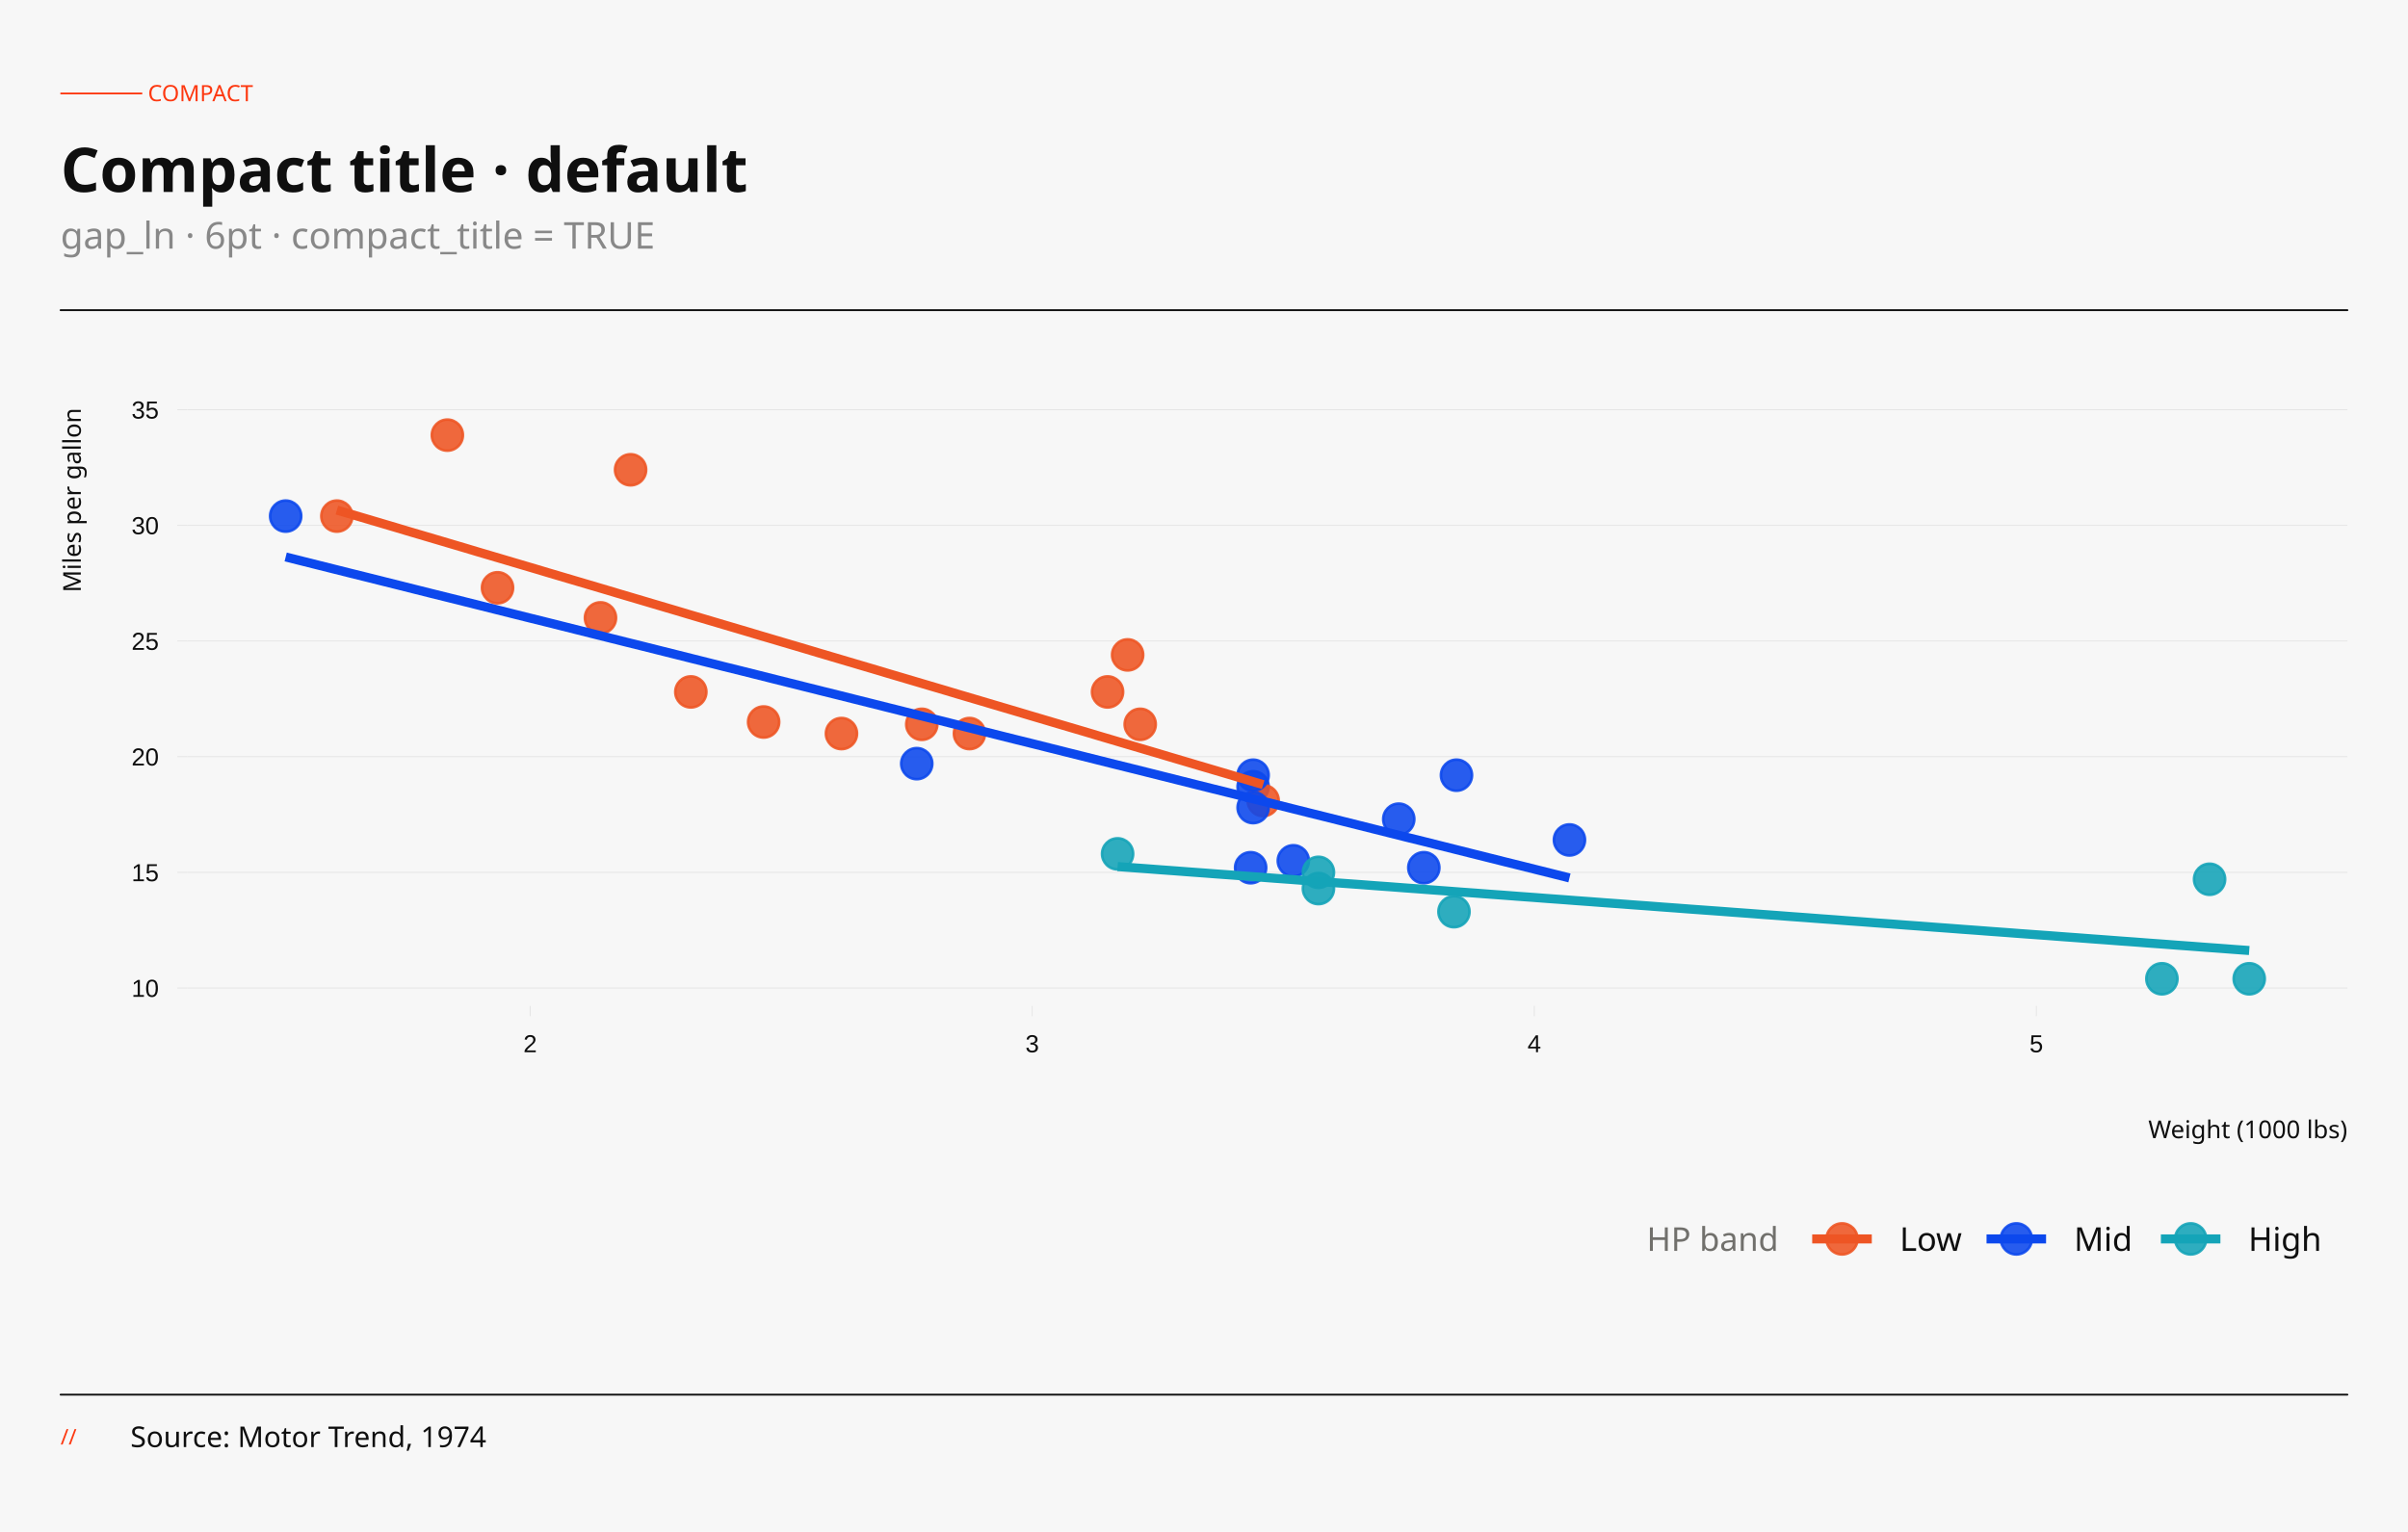
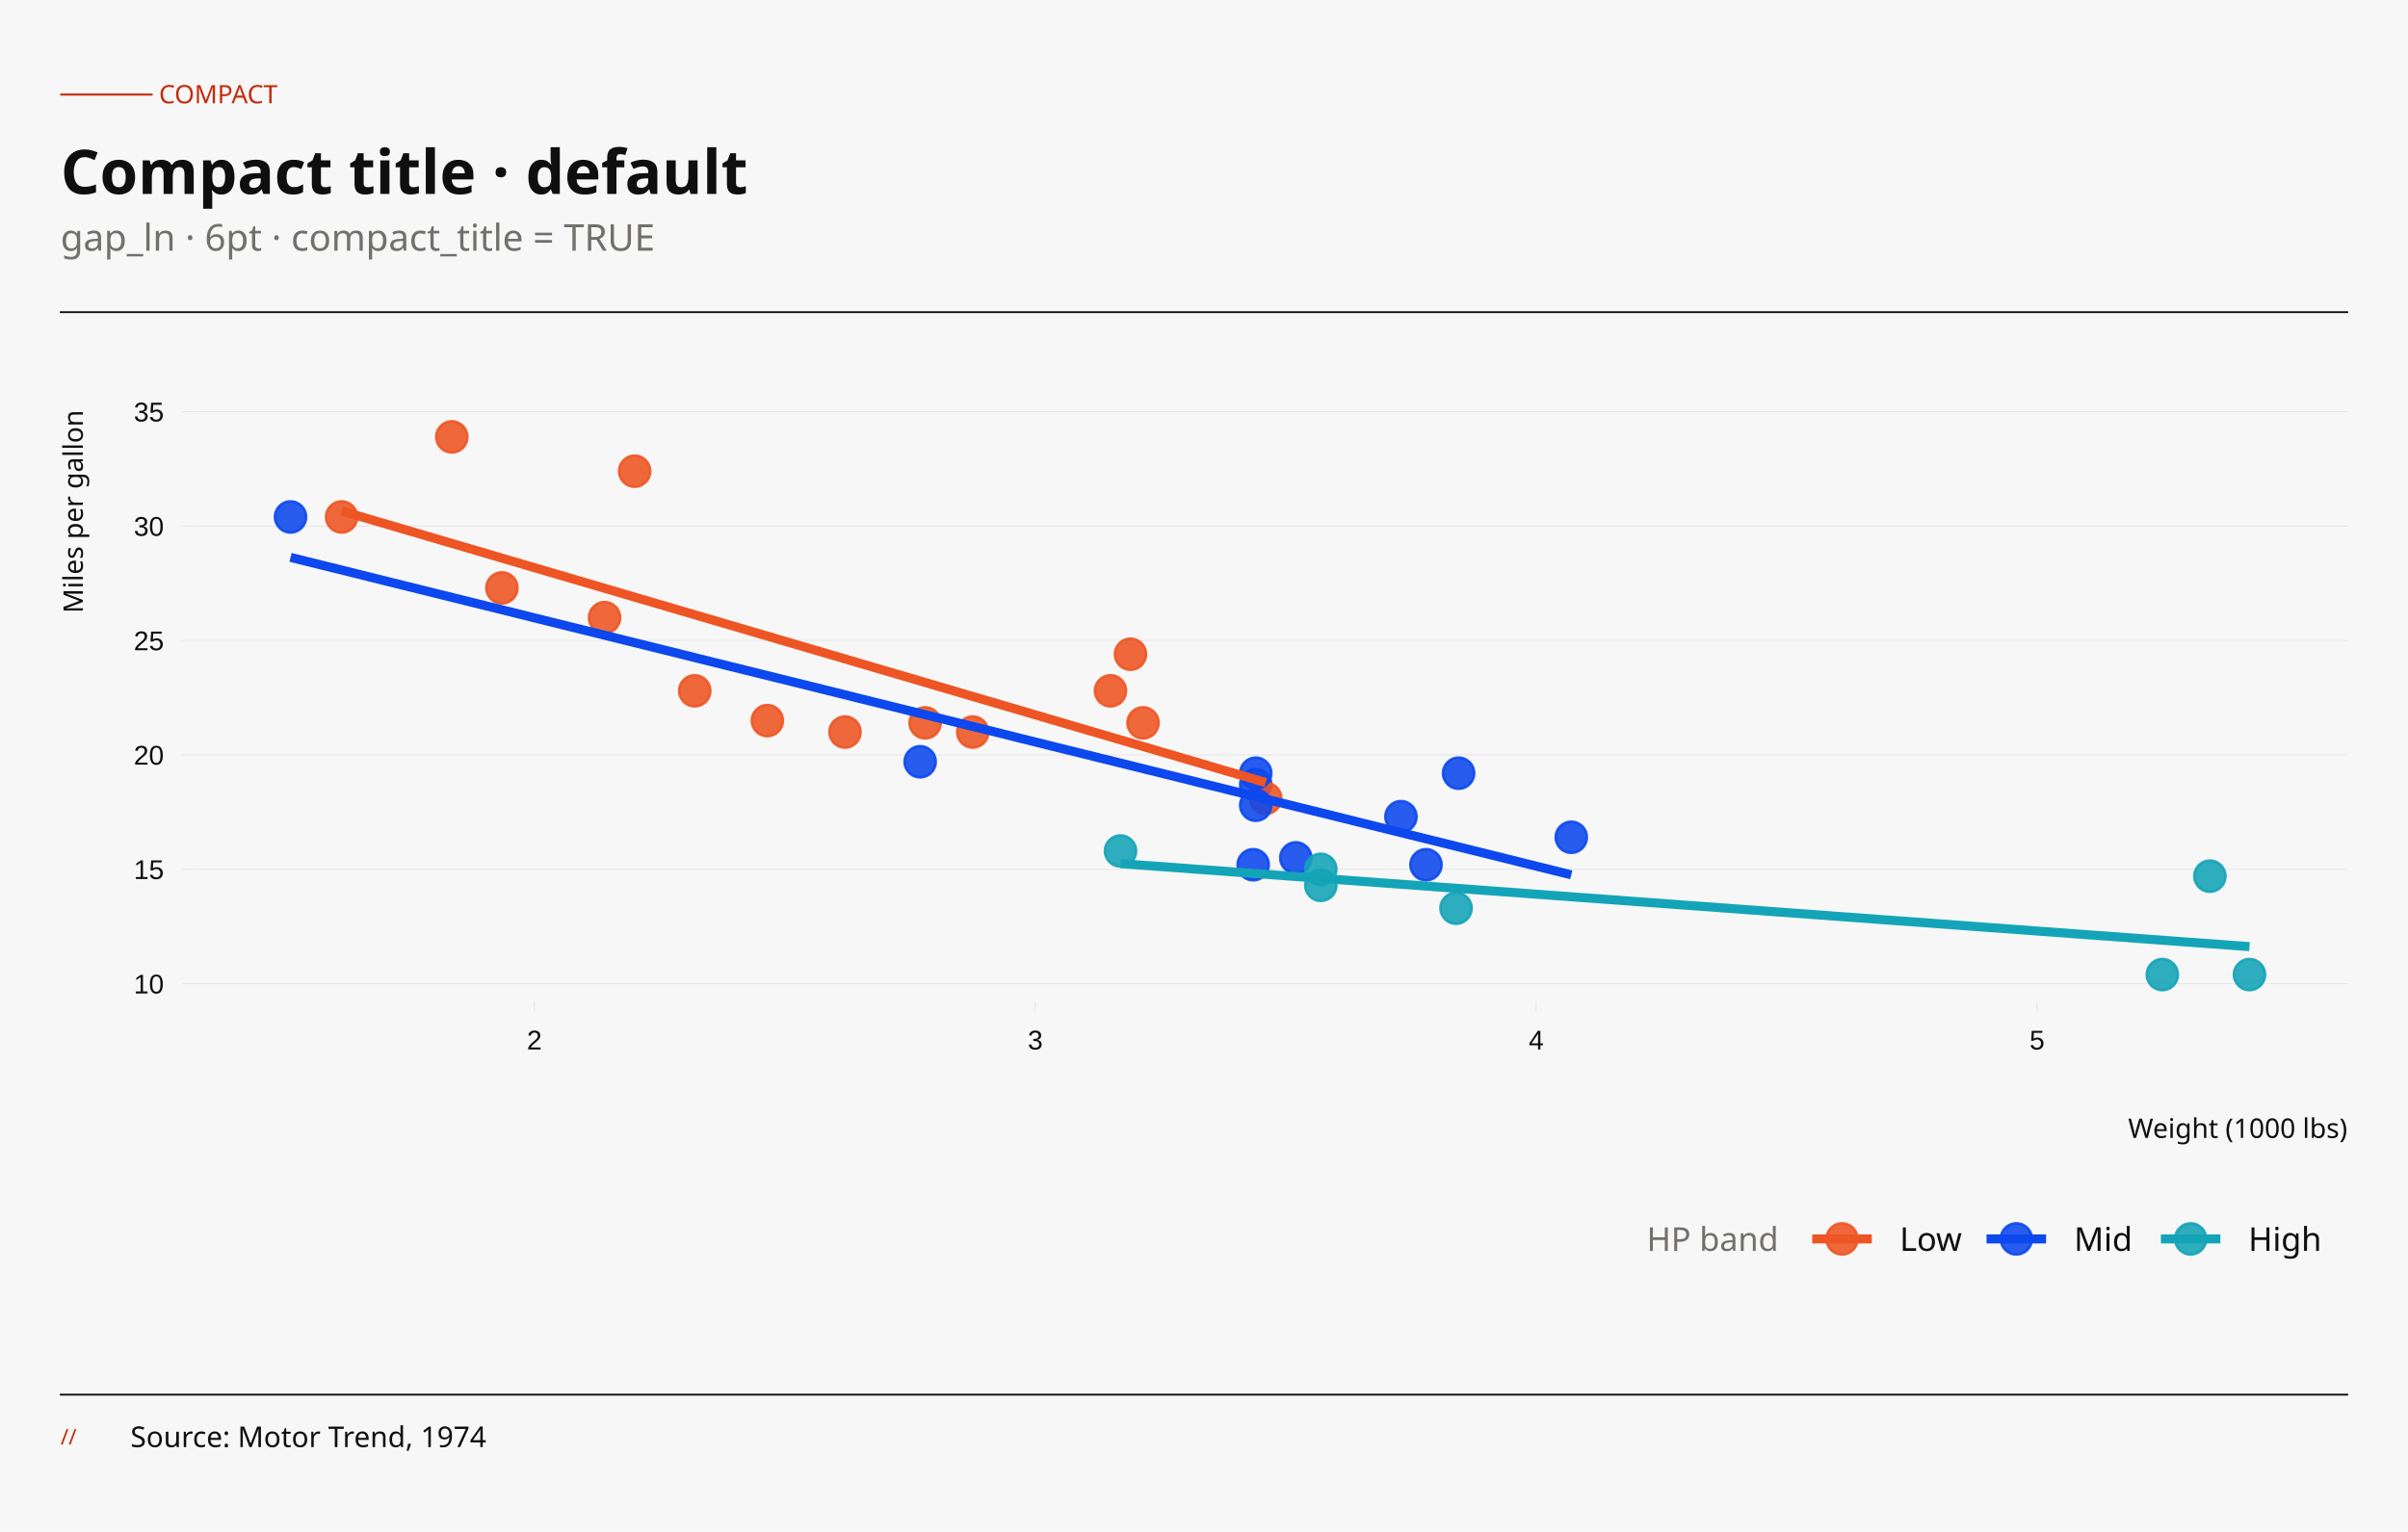
<svg xmlns="http://www.w3.org/2000/svg" width="396.00pt" height="252.00pt" viewBox="0 0 396.00 252.00">
  <g class="svglite">
    <defs>
      <style type="text/css">
    .svglite line, .svglite polyline, .svglite polygon, .svglite path, .svglite rect, .svglite circle {
      fill: none;
      stroke: #000000;
      stroke-linecap: round;
      stroke-linejoin: round;
      stroke-miterlimit: 10.00;
    }
    .svglite text {
      white-space: pre;
    }
    .svglite g.glyphgroup path {
      fill: inherit;
      stroke: none;
    }
  </style>
    </defs>
    <rect width="100%" height="100%" style="stroke: none; fill: none;" />
    <defs>
      <clipPath id="cpMC4wMHwzOTYuMDB8MC4wMHwyNTIuMDA=">
        <rect x="0.00" y="0.00" width="396.00" height="252.00" />
      </clipPath>
    </defs>
    <g clip-path="url(#cpMC4wMHwzOTYuMDB8MC4wMHwyNTIuMDA=)">
-       <rect x="-0" y="0.00" width="396.00" height="252.00" style="stroke-width: 0.65; stroke: none; fill: #F7F7F7;" />
+       <rect x="-0" y="-0" width="396.00" height="252.00" style="stroke-width: 0.65; stroke: none; fill: #F7F7F7;" />
    </g>
    <defs>
-       <clipPath id="cpMzAuODN8Mzg2LjA0fDY3LjEwfDE2NS40OA==">
-         <rect x="30.83" y="67.10" width="355.20" height="98.37" />
+       <clipPath id="cpMzEuNjd8Mzg2LjA0fDY3LjQ0fDE2NC43NA==">
+         <rect x="31.67" y="67.44" width="354.37" height="97.29" />
      </clipPath>
    </defs>
-     <g clip-path="url(#cpMzAuODN8Mzg2LjA0fDY3LjEwfDE2NS40OA==)">
-       <rect x="30.83" y="67.10" width="355.20" height="98.37" style="stroke-width: 0.65; stroke: none; fill: #F7F7F7;" />
-       <polyline points="30.83,162.53 386.04,162.53 " style="stroke-width: 0.15; stroke: #E4E4E4; stroke-linecap: butt;" />
-       <polyline points="30.83,143.50 386.04,143.50 " style="stroke-width: 0.15; stroke: #E4E4E4; stroke-linecap: butt;" />
-       <polyline points="30.83,124.47 386.04,124.47 " style="stroke-width: 0.15; stroke: #E4E4E4; stroke-linecap: butt;" />
-       <polyline points="30.83,105.45 386.04,105.45 " style="stroke-width: 0.15; stroke: #E4E4E4; stroke-linecap: butt;" />
-       <polyline points="30.83,86.42 386.04,86.42 " style="stroke-width: 0.15; stroke: #E4E4E4; stroke-linecap: butt;" />
-       <polyline points="30.83,67.39 386.04,67.39 " style="stroke-width: 0.15; stroke: #E4E4E4; stroke-linecap: butt;" />
-       <circle cx="138.38" cy="120.67" r="2.56" style="stroke-width: 0.43; stroke: #EE5524; stroke-opacity: 0.88; fill: #EE5524; fill-opacity: 0.88;" />
-       <circle cx="159.43" cy="120.67" r="2.56" style="stroke-width: 0.43; stroke: #EE5524; stroke-opacity: 0.88; fill: #EE5524; fill-opacity: 0.88;" />
-       <circle cx="113.61" cy="113.82" r="2.56" style="stroke-width: 0.43; stroke: #EE5524; stroke-opacity: 0.88; fill: #EE5524; fill-opacity: 0.88;" />
-       <circle cx="187.51" cy="119.15" r="2.56" style="stroke-width: 0.43; stroke: #EE5524; stroke-opacity: 0.88; fill: #EE5524; fill-opacity: 0.88;" />
-       <circle cx="206.08" cy="129.42" r="2.56" style="stroke-width: 0.43; stroke: #0C48ED; stroke-opacity: 0.88; fill: #0C48ED; fill-opacity: 0.88;" />
-       <circle cx="207.73" cy="131.70" r="2.56" style="stroke-width: 0.43; stroke: #EE5524; stroke-opacity: 0.88; fill: #EE5524; fill-opacity: 0.88;" />
-       <circle cx="216.82" cy="146.17" r="2.56" style="stroke-width: 0.43; stroke: #14A4B8; stroke-opacity: 0.88; fill: #14A4B8; fill-opacity: 0.88;" />
-       <circle cx="185.44" cy="107.73" r="2.56" style="stroke-width: 0.43; stroke: #EE5524; stroke-opacity: 0.88; fill: #EE5524; fill-opacity: 0.88;" />
-       <circle cx="182.14" cy="113.82" r="2.56" style="stroke-width: 0.43; stroke: #EE5524; stroke-opacity: 0.88; fill: #EE5524; fill-opacity: 0.88;" />
-       <circle cx="206.08" cy="127.52" r="2.56" style="stroke-width: 0.43; stroke: #0C48ED; stroke-opacity: 0.88; fill: #0C48ED; fill-opacity: 0.88;" />
-       <circle cx="206.08" cy="132.85" r="2.56" style="stroke-width: 0.43; stroke: #0C48ED; stroke-opacity: 0.88; fill: #0C48ED; fill-opacity: 0.88;" />
-       <circle cx="258.10" cy="138.17" r="2.56" style="stroke-width: 0.43; stroke: #0C48ED; stroke-opacity: 0.88; fill: #0C48ED; fill-opacity: 0.88;" />
-       <circle cx="230.03" cy="134.75" r="2.56" style="stroke-width: 0.43; stroke: #0C48ED; stroke-opacity: 0.88; fill: #0C48ED; fill-opacity: 0.88;" />
-       <circle cx="234.15" cy="142.74" r="2.56" style="stroke-width: 0.43; stroke: #0C48ED; stroke-opacity: 0.88; fill: #0C48ED; fill-opacity: 0.88;" />
-       <circle cx="355.53" cy="161.01" r="2.56" style="stroke-width: 0.43; stroke: #14A4B8; stroke-opacity: 0.88; fill: #14A4B8; fill-opacity: 0.88;" />
-       <circle cx="369.89" cy="161.01" r="2.56" style="stroke-width: 0.43; stroke: #14A4B8; stroke-opacity: 0.88; fill: #14A4B8; fill-opacity: 0.88;" />
-       <circle cx="363.37" cy="144.64" r="2.56" style="stroke-width: 0.43; stroke: #14A4B8; stroke-opacity: 0.88; fill: #14A4B8; fill-opacity: 0.88;" />
-       <circle cx="103.70" cy="77.28" r="2.56" style="stroke-width: 0.43; stroke: #EE5524; stroke-opacity: 0.88; fill: #EE5524; fill-opacity: 0.88;" />
-       <circle cx="55.40" cy="84.90" r="2.56" style="stroke-width: 0.43; stroke: #EE5524; stroke-opacity: 0.88; fill: #EE5524; fill-opacity: 0.88;" />
-       <circle cx="73.57" cy="71.58" r="2.56" style="stroke-width: 0.43; stroke: #EE5524; stroke-opacity: 0.88; fill: #EE5524; fill-opacity: 0.88;" />
-       <circle cx="125.58" cy="118.77" r="2.56" style="stroke-width: 0.43; stroke: #EE5524; stroke-opacity: 0.88; fill: #EE5524; fill-opacity: 0.88;" />
-       <circle cx="212.69" cy="141.60" r="2.56" style="stroke-width: 0.43; stroke: #0C48ED; stroke-opacity: 0.88; fill: #0C48ED; fill-opacity: 0.88;" />
-       <circle cx="205.67" cy="142.74" r="2.56" style="stroke-width: 0.43; stroke: #0C48ED; stroke-opacity: 0.88; fill: #0C48ED; fill-opacity: 0.88;" />
-       <circle cx="239.11" cy="149.97" r="2.56" style="stroke-width: 0.43; stroke: #14A4B8; stroke-opacity: 0.88; fill: #14A4B8; fill-opacity: 0.88;" />
-       <circle cx="239.52" cy="127.52" r="2.56" style="stroke-width: 0.43; stroke: #0C48ED; stroke-opacity: 0.88; fill: #0C48ED; fill-opacity: 0.88;" />
-       <circle cx="81.82" cy="96.69" r="2.56" style="stroke-width: 0.43; stroke: #EE5524; stroke-opacity: 0.88; fill: #EE5524; fill-opacity: 0.88;" />
-       <circle cx="98.75" cy="101.64" r="2.56" style="stroke-width: 0.43; stroke: #EE5524; stroke-opacity: 0.88; fill: #EE5524; fill-opacity: 0.88;" />
-       <circle cx="46.98" cy="84.90" r="2.56" style="stroke-width: 0.43; stroke: #0C48ED; stroke-opacity: 0.88; fill: #0C48ED; fill-opacity: 0.88;" />
-       <circle cx="183.79" cy="140.46" r="2.56" style="stroke-width: 0.43; stroke: #14A4B8; stroke-opacity: 0.88; fill: #14A4B8; fill-opacity: 0.88;" />
-       <circle cx="150.76" cy="125.62" r="2.56" style="stroke-width: 0.43; stroke: #0C48ED; stroke-opacity: 0.88; fill: #0C48ED; fill-opacity: 0.88;" />
-       <circle cx="216.82" cy="143.50" r="2.56" style="stroke-width: 0.43; stroke: #14A4B8; stroke-opacity: 0.88; fill: #14A4B8; fill-opacity: 0.88;" />
-       <circle cx="151.59" cy="119.15" r="2.56" style="stroke-width: 0.43; stroke: #EE5524; stroke-opacity: 0.88; fill: #EE5524; fill-opacity: 0.88;" />
-       <polyline points="55.40,83.91 57.33,84.48 59.26,85.05 61.19,85.62 63.11,86.19 65.04,86.76 66.97,87.34 68.90,87.91 70.83,88.48 72.76,89.05 74.68,89.62 76.61,90.19 78.54,90.77 80.47,91.34 82.40,91.91 84.32,92.48 86.25,93.05 88.18,93.62 90.11,94.20 92.04,94.77 93.97,95.34 95.89,95.91 97.82,96.48 99.75,97.05 101.68,97.63 103.61,98.20 105.54,98.77 107.46,99.34 109.39,99.91 111.32,100.48 113.25,101.06 115.18,101.63 117.11,102.20 119.03,102.77 120.96,103.34 122.89,103.91 124.82,104.49 126.75,105.06 128.67,105.63 130.60,106.20 132.53,106.77 134.46,107.35 136.39,107.92 138.32,108.49 140.24,109.06 142.17,109.63 144.10,110.20 146.03,110.78 147.96,111.35 149.89,111.92 151.81,112.49 153.74,113.06 155.67,113.63 157.60,114.21 159.53,114.78 161.46,115.35 163.38,115.92 165.31,116.49 167.24,117.06 169.17,117.64 171.10,118.21 173.02,118.78 174.95,119.35 176.88,119.92 178.81,120.49 180.74,121.07 182.67,121.64 184.59,122.21 186.52,122.78 188.45,123.35 190.38,123.92 192.31,124.50 194.24,125.07 196.16,125.64 198.09,126.21 200.02,126.78 201.95,127.35 203.88,127.93 205.81,128.50 207.73,129.07 " style="stroke-width: 1.49; stroke: #EE5524; stroke-linecap: butt;" />
-       <polyline points="46.98,91.62 49.65,92.29 52.32,92.96 55.00,93.63 57.67,94.30 60.34,94.96 63.01,95.63 65.69,96.30 68.36,96.97 71.03,97.64 73.70,98.30 76.38,98.97 79.05,99.64 81.72,100.31 84.39,100.98 87.07,101.65 89.74,102.31 92.41,102.98 95.08,103.65 97.75,104.32 100.43,104.99 103.10,105.66 105.77,106.32 108.44,106.99 111.12,107.66 113.79,108.33 116.46,109.00 119.13,109.67 121.81,110.33 124.48,111.00 127.15,111.67 129.82,112.34 132.50,113.01 135.17,113.68 137.84,114.34 140.51,115.01 143.19,115.68 145.86,116.35 148.53,117.02 151.20,117.69 153.88,118.35 156.55,119.02 159.22,119.69 161.89,120.36 164.56,121.03 167.24,121.70 169.91,122.36 172.58,123.03 175.25,123.70 177.93,124.37 180.60,125.04 183.27,125.71 185.94,126.37 188.62,127.04 191.29,127.71 193.96,128.38 196.63,129.05 199.31,129.72 201.98,130.38 204.65,131.05 207.32,131.72 210.00,132.39 212.67,133.06 215.34,133.73 218.01,134.39 220.68,135.06 223.36,135.73 226.03,136.40 228.70,137.07 231.37,137.74 234.05,138.40 236.72,139.07 239.39,139.74 242.06,140.41 244.74,141.08 247.41,141.75 250.08,142.41 252.75,143.08 255.43,143.75 258.10,144.42 " style="stroke-width: 1.49; stroke: #0C48ED; stroke-linecap: butt;" />
-       <polyline points="183.79,142.55 186.15,142.73 188.50,142.90 190.86,143.08 193.21,143.25 195.57,143.43 197.92,143.60 200.28,143.78 202.64,143.95 204.99,144.13 207.35,144.30 209.70,144.48 212.06,144.65 214.41,144.83 216.77,145.00 219.13,145.18 221.48,145.35 223.84,145.52 226.19,145.70 228.55,145.87 230.90,146.05 233.26,146.22 235.62,146.40 237.97,146.57 240.33,146.75 242.68,146.92 245.04,147.10 247.39,147.27 249.75,147.45 252.11,147.62 254.46,147.80 256.82,147.97 259.17,148.15 261.53,148.32 263.88,148.50 266.24,148.67 268.60,148.85 270.95,149.02 273.31,149.20 275.66,149.37 278.02,149.55 280.37,149.72 282.73,149.89 285.09,150.07 287.44,150.24 289.80,150.42 292.15,150.59 294.51,150.77 296.86,150.94 299.22,151.12 301.58,151.29 303.93,151.47 306.29,151.64 308.64,151.82 311.00,151.99 313.35,152.17 315.71,152.34 318.07,152.52 320.42,152.69 322.78,152.87 325.13,153.04 327.49,153.22 329.84,153.39 332.20,153.57 334.56,153.74 336.91,153.91 339.27,154.09 341.62,154.26 343.98,154.44 346.33,154.61 348.69,154.79 351.05,154.96 353.40,155.14 355.76,155.31 358.11,155.49 360.47,155.66 362.82,155.84 365.18,156.01 367.54,156.19 369.89,156.36 " style="stroke-width: 1.49; stroke: #14A4B8; stroke-linecap: butt;" />
+     <g clip-path="url(#cpMzEuNjd8Mzg2LjA0fDY3LjQ0fDE2NC43NA==)">
+       <rect x="31.67" y="67.44" width="354.37" height="97.29" style="stroke-width: 0.65; stroke: none; fill: #F7F7F7;" />
+       <polyline points="31.67,161.82 386.04,161.82 " style="stroke-width: 0.15; stroke: #E4E4E4; stroke-linecap: butt;" />
+       <polyline points="31.67,143.00 386.04,143.00 " style="stroke-width: 0.15; stroke: #E4E4E4; stroke-linecap: butt;" />
+       <polyline points="31.67,124.18 386.04,124.18 " style="stroke-width: 0.15; stroke: #E4E4E4; stroke-linecap: butt;" />
+       <polyline points="31.67,105.36 386.04,105.36 " style="stroke-width: 0.15; stroke: #E4E4E4; stroke-linecap: butt;" />
+       <polyline points="31.67,86.54 386.04,86.54 " style="stroke-width: 0.15; stroke: #E4E4E4; stroke-linecap: butt;" />
+       <polyline points="31.67,67.73 386.04,67.73 " style="stroke-width: 0.15; stroke: #E4E4E4; stroke-linecap: butt;" />
+       <circle cx="138.96" cy="120.42" r="2.56" style="stroke-width: 0.43; stroke: #EE5524; stroke-opacity: 0.88; fill: #EE5524; fill-opacity: 0.88;" />
+       <circle cx="159.97" cy="120.42" r="2.56" style="stroke-width: 0.43; stroke: #EE5524; stroke-opacity: 0.88; fill: #EE5524; fill-opacity: 0.88;" />
+       <circle cx="114.25" cy="113.64" r="2.56" style="stroke-width: 0.43; stroke: #EE5524; stroke-opacity: 0.88; fill: #EE5524; fill-opacity: 0.88;" />
+       <circle cx="187.97" cy="118.91" r="2.56" style="stroke-width: 0.43; stroke: #EE5524; stroke-opacity: 0.88; fill: #EE5524; fill-opacity: 0.88;" />
+       <circle cx="206.51" cy="129.08" r="2.56" style="stroke-width: 0.43; stroke: #0C48ED; stroke-opacity: 0.88; fill: #0C48ED; fill-opacity: 0.88;" />
+       <circle cx="208.15" cy="131.33" r="2.56" style="stroke-width: 0.43; stroke: #EE5524; stroke-opacity: 0.88; fill: #EE5524; fill-opacity: 0.88;" />
+       <circle cx="217.21" cy="145.64" r="2.56" style="stroke-width: 0.43; stroke: #14A4B8; stroke-opacity: 0.88; fill: #14A4B8; fill-opacity: 0.88;" />
+       <circle cx="185.91" cy="107.62" r="2.56" style="stroke-width: 0.43; stroke: #EE5524; stroke-opacity: 0.88; fill: #EE5524; fill-opacity: 0.88;" />
+       <circle cx="182.62" cy="113.64" r="2.56" style="stroke-width: 0.43; stroke: #EE5524; stroke-opacity: 0.88; fill: #EE5524; fill-opacity: 0.88;" />
+       <circle cx="206.51" cy="127.19" r="2.56" style="stroke-width: 0.43; stroke: #0C48ED; stroke-opacity: 0.88; fill: #0C48ED; fill-opacity: 0.88;" />
+       <circle cx="206.51" cy="132.46" r="2.56" style="stroke-width: 0.43; stroke: #0C48ED; stroke-opacity: 0.88; fill: #0C48ED; fill-opacity: 0.88;" />
+       <circle cx="258.40" cy="137.73" r="2.56" style="stroke-width: 0.43; stroke: #0C48ED; stroke-opacity: 0.88; fill: #0C48ED; fill-opacity: 0.88;" />
+       <circle cx="230.39" cy="134.34" r="2.56" style="stroke-width: 0.43; stroke: #0C48ED; stroke-opacity: 0.88; fill: #0C48ED; fill-opacity: 0.88;" />
+       <circle cx="234.51" cy="142.25" r="2.56" style="stroke-width: 0.43; stroke: #0C48ED; stroke-opacity: 0.88; fill: #0C48ED; fill-opacity: 0.88;" />
+       <circle cx="355.60" cy="160.32" r="2.56" style="stroke-width: 0.43; stroke: #14A4B8; stroke-opacity: 0.88; fill: #14A4B8; fill-opacity: 0.88;" />
+       <circle cx="369.93" cy="160.32" r="2.56" style="stroke-width: 0.43; stroke: #14A4B8; stroke-opacity: 0.88; fill: #14A4B8; fill-opacity: 0.88;" />
+       <circle cx="363.42" cy="144.13" r="2.56" style="stroke-width: 0.43; stroke: #14A4B8; stroke-opacity: 0.88; fill: #14A4B8; fill-opacity: 0.88;" />
+       <circle cx="104.37" cy="77.51" r="2.56" style="stroke-width: 0.43; stroke: #EE5524; stroke-opacity: 0.88; fill: #EE5524; fill-opacity: 0.88;" />
+       <circle cx="56.18" cy="85.04" r="2.56" style="stroke-width: 0.43; stroke: #EE5524; stroke-opacity: 0.88; fill: #EE5524; fill-opacity: 0.88;" />
+       <circle cx="74.30" cy="71.87" r="2.56" style="stroke-width: 0.43; stroke: #EE5524; stroke-opacity: 0.88; fill: #EE5524; fill-opacity: 0.88;" />
+       <circle cx="126.19" cy="118.54" r="2.56" style="stroke-width: 0.43; stroke: #EE5524; stroke-opacity: 0.88; fill: #EE5524; fill-opacity: 0.88;" />
+       <circle cx="213.10" cy="141.12" r="2.56" style="stroke-width: 0.43; stroke: #0C48ED; stroke-opacity: 0.88; fill: #0C48ED; fill-opacity: 0.88;" />
+       <circle cx="206.09" cy="142.25" r="2.56" style="stroke-width: 0.43; stroke: #0C48ED; stroke-opacity: 0.88; fill: #0C48ED; fill-opacity: 0.88;" />
+       <circle cx="239.45" cy="149.40" r="2.56" style="stroke-width: 0.43; stroke: #14A4B8; stroke-opacity: 0.88; fill: #14A4B8; fill-opacity: 0.88;" />
+       <circle cx="239.87" cy="127.19" r="2.56" style="stroke-width: 0.43; stroke: #0C48ED; stroke-opacity: 0.88; fill: #0C48ED; fill-opacity: 0.88;" />
+       <circle cx="82.54" cy="96.71" r="2.56" style="stroke-width: 0.43; stroke: #EE5524; stroke-opacity: 0.88; fill: #EE5524; fill-opacity: 0.88;" />
+       <circle cx="99.42" cy="101.60" r="2.56" style="stroke-width: 0.43; stroke: #EE5524; stroke-opacity: 0.88; fill: #EE5524; fill-opacity: 0.88;" />
+       <circle cx="47.78" cy="85.04" r="2.56" style="stroke-width: 0.43; stroke: #0C48ED; stroke-opacity: 0.88; fill: #0C48ED; fill-opacity: 0.88;" />
+       <circle cx="184.27" cy="139.99" r="2.56" style="stroke-width: 0.43; stroke: #14A4B8; stroke-opacity: 0.88; fill: #14A4B8; fill-opacity: 0.88;" />
+       <circle cx="151.32" cy="125.31" r="2.56" style="stroke-width: 0.43; stroke: #0C48ED; stroke-opacity: 0.88; fill: #0C48ED; fill-opacity: 0.88;" />
+       <circle cx="217.21" cy="143.00" r="2.56" style="stroke-width: 0.43; stroke: #14A4B8; stroke-opacity: 0.88; fill: #14A4B8; fill-opacity: 0.88;" />
+       <circle cx="152.14" cy="118.91" r="2.56" style="stroke-width: 0.43; stroke: #EE5524; stroke-opacity: 0.88; fill: #EE5524; fill-opacity: 0.88;" />
+       <polyline points="56.18,84.06 58.10,84.63 60.03,85.19 61.95,85.76 63.87,86.32 65.80,86.89 67.72,87.45 69.65,88.02 71.57,88.58 73.49,89.15 75.42,89.71 77.34,90.28 79.26,90.84 81.19,91.41 83.11,91.98 85.03,92.54 86.96,93.11 88.88,93.67 90.81,94.24 92.73,94.80 94.65,95.37 96.58,95.93 98.50,96.50 100.42,97.06 102.35,97.63 104.27,98.20 106.20,98.76 108.12,99.33 110.04,99.89 111.97,100.46 113.89,101.02 115.81,101.59 117.74,102.15 119.66,102.72 121.59,103.28 123.51,103.85 125.43,104.41 127.36,104.98 129.28,105.55 131.20,106.11 133.13,106.68 135.05,107.24 136.98,107.81 138.90,108.37 140.82,108.94 142.75,109.50 144.67,110.07 146.59,110.63 148.52,111.20 150.44,111.76 152.37,112.33 154.29,112.90 156.21,113.46 158.14,114.03 160.06,114.59 161.98,115.16 163.91,115.72 165.83,116.29 167.76,116.85 169.68,117.42 171.60,117.98 173.53,118.55 175.45,119.12 177.37,119.68 179.30,120.25 181.22,120.81 183.14,121.38 185.07,121.94 186.99,122.51 188.92,123.07 190.84,123.64 192.76,124.20 194.69,124.77 196.61,125.33 198.53,125.90 200.46,126.47 202.38,127.03 204.31,127.60 206.23,128.16 208.15,128.73 " style="stroke-width: 1.49; stroke: #EE5524; stroke-linecap: butt;" />
+       <polyline points="47.78,91.69 50.44,92.35 53.11,93.01 55.78,93.67 58.44,94.33 61.11,95.00 63.77,95.66 66.44,96.32 69.11,96.98 71.77,97.64 74.44,98.30 77.10,98.96 79.77,99.62 82.44,100.28 85.10,100.94 87.77,101.61 90.43,102.27 93.10,102.93 95.77,103.59 98.43,104.25 101.10,104.91 103.77,105.57 106.43,106.23 109.10,106.89 111.76,107.55 114.43,108.22 117.10,108.88 119.76,109.54 122.43,110.20 125.09,110.86 127.76,111.52 130.43,112.18 133.09,112.84 135.76,113.50 138.42,114.16 141.09,114.83 143.76,115.49 146.42,116.15 149.09,116.81 151.76,117.47 154.42,118.13 157.09,118.79 159.75,119.45 162.42,120.11 165.09,120.77 167.75,121.44 170.42,122.10 173.08,122.76 175.75,123.42 178.42,124.08 181.08,124.74 183.75,125.40 186.41,126.06 189.08,126.72 191.75,127.38 194.41,128.04 197.08,128.71 199.75,129.37 202.41,130.03 205.08,130.69 207.74,131.35 210.41,132.01 213.08,132.67 215.74,133.33 218.41,133.99 221.07,134.65 223.74,135.32 226.41,135.98 229.07,136.64 231.74,137.30 234.40,137.96 237.07,138.62 239.74,139.28 242.40,139.94 245.07,140.60 247.74,141.26 250.40,141.93 253.07,142.59 255.73,143.25 258.40,143.91 " style="stroke-width: 1.49; stroke: #0C48ED; stroke-linecap: butt;" />
+       <polyline points="184.27,142.06 186.62,142.24 188.97,142.41 191.32,142.58 193.67,142.75 196.02,142.93 198.37,143.10 200.72,143.27 203.07,143.45 205.42,143.62 207.77,143.79 210.12,143.97 212.47,144.14 214.82,144.31 217.17,144.48 219.52,144.66 221.87,144.83 224.22,145.00 226.57,145.18 228.92,145.35 231.27,145.52 233.62,145.69 235.97,145.87 238.32,146.04 240.67,146.21 243.02,146.39 245.37,146.56 247.72,146.73 250.07,146.90 252.42,147.08 254.77,147.25 257.12,147.42 259.47,147.60 261.82,147.77 264.17,147.94 266.52,148.11 268.87,148.29 271.22,148.46 273.57,148.63 275.92,148.81 278.27,148.98 280.62,149.15 282.97,149.32 285.32,149.50 287.67,149.67 290.02,149.84 292.37,150.02 294.72,150.19 297.07,150.36 299.42,150.53 301.77,150.71 304.12,150.88 306.47,151.05 308.83,151.23 311.18,151.40 313.53,151.57 315.88,151.74 318.23,151.92 320.58,152.09 322.93,152.26 325.28,152.44 327.63,152.61 329.98,152.78 332.33,152.95 334.68,153.13 337.03,153.30 339.38,153.47 341.73,153.65 344.08,153.82 346.43,153.99 348.78,154.16 351.13,154.34 353.48,154.51 355.83,154.68 358.18,154.86 360.53,155.03 362.88,155.20 365.23,155.37 367.58,155.55 369.93,155.72 " style="stroke-width: 1.49; stroke: #14A4B8; stroke-linecap: butt;" />
    </g>
    <g clip-path="url(#cpMC4wMHwzOTYuMDB8MC4wMHwyNTIuMDA=)">
-       <text x="26.13" y="163.98" text-anchor="end" style="font-size: 4.05px;fill: #0F0F0F; font-family: &quot;Arial&quot;;" textLength="4.50px" lengthAdjust="spacingAndGlyphs">10</text>
-       <text x="26.13" y="144.95" text-anchor="end" style="font-size: 4.05px;fill: #0F0F0F; font-family: &quot;Arial&quot;;" textLength="4.50px" lengthAdjust="spacingAndGlyphs">15</text>
-       <text x="26.13" y="125.92" text-anchor="end" style="font-size: 4.05px;fill: #0F0F0F; font-family: &quot;Arial&quot;;" textLength="4.50px" lengthAdjust="spacingAndGlyphs">20</text>
-       <text x="26.13" y="106.90" text-anchor="end" style="font-size: 4.05px;fill: #0F0F0F; font-family: &quot;Arial&quot;;" textLength="4.50px" lengthAdjust="spacingAndGlyphs">25</text>
-       <text x="26.13" y="87.87" text-anchor="end" style="font-size: 4.05px;fill: #0F0F0F; font-family: &quot;Arial&quot;;" textLength="4.50px" lengthAdjust="spacingAndGlyphs">30</text>
-       <text x="26.13" y="68.84" text-anchor="end" style="font-size: 4.05px;fill: #0F0F0F; font-family: &quot;Arial&quot;;" textLength="4.50px" lengthAdjust="spacingAndGlyphs">35</text>
-       <polyline points="29.15,162.53 30.83,162.53 " style="stroke-width: 0.15; stroke: #E4E4E4; stroke-linecap: butt;" />
-       <polyline points="29.15,143.50 30.83,143.50 " style="stroke-width: 0.15; stroke: #E4E4E4; stroke-linecap: butt;" />
-       <polyline points="29.15,124.47 30.83,124.47 " style="stroke-width: 0.15; stroke: #E4E4E4; stroke-linecap: butt;" />
-       <polyline points="29.15,105.45 30.83,105.45 " style="stroke-width: 0.15; stroke: #E4E4E4; stroke-linecap: butt;" />
-       <polyline points="29.15,86.42 30.83,86.42 " style="stroke-width: 0.15; stroke: #E4E4E4; stroke-linecap: butt;" />
-       <polyline points="29.15,67.39 30.83,67.39 " style="stroke-width: 0.15; stroke: #E4E4E4; stroke-linecap: butt;" />
-       <polyline points="87.19,167.16 87.19,165.48 " style="stroke-width: 0.15; stroke: #E4E4E4; stroke-linecap: butt;" />
-       <polyline points="169.75,167.16 169.75,165.48 " style="stroke-width: 0.15; stroke: #E4E4E4; stroke-linecap: butt;" />
-       <polyline points="252.32,167.16 252.32,165.48 " style="stroke-width: 0.15; stroke: #E4E4E4; stroke-linecap: butt;" />
-       <polyline points="334.88,167.16 334.88,165.48 " style="stroke-width: 0.15; stroke: #E4E4E4; stroke-linecap: butt;" />
-       <text x="87.19" y="173.09" text-anchor="middle" style="font-size: 4.05px;fill: #0F0F0F; font-family: &quot;Arial&quot;;" textLength="2.25px" lengthAdjust="spacingAndGlyphs">2</text>
-       <text x="169.75" y="173.09" text-anchor="middle" style="font-size: 4.05px;fill: #0F0F0F; font-family: &quot;Arial&quot;;" textLength="2.25px" lengthAdjust="spacingAndGlyphs">3</text>
-       <text x="252.32" y="173.09" text-anchor="middle" style="font-size: 4.05px;fill: #0F0F0F; font-family: &quot;Arial&quot;;" textLength="2.25px" lengthAdjust="spacingAndGlyphs">4</text>
-       <text x="334.88" y="173.09" text-anchor="middle" style="font-size: 4.05px;fill: #0F0F0F; font-family: &quot;Arial&quot;;" textLength="2.25px" lengthAdjust="spacingAndGlyphs">5</text>
-       <text x="386.04" y="187.23" text-anchor="end" style="font-size: 4.05px; font-weight: 100;fill: #0F0F0F; font-family: &quot;JetBrains Mono&quot;;" textLength="41.17px" lengthAdjust="spacingAndGlyphs">Weight (1000 lbs)</text>
-       <text transform="translate(13.29,67.10) rotate(-90)" text-anchor="end" style="font-size: 4.05px; font-weight: 100;fill: #0F0F0F; font-family: &quot;JetBrains Mono&quot;;" textLength="38.75px" lengthAdjust="spacingAndGlyphs">Miles per gallon</text>
+       <text x="26.96" y="163.42" text-anchor="end" style="font-size: 4.46px;fill: #0F0F0F; font-family: &quot;Arial&quot;;" textLength="4.97px" lengthAdjust="spacingAndGlyphs">10</text>
+       <text x="26.96" y="144.60" text-anchor="end" style="font-size: 4.46px;fill: #0F0F0F; font-family: &quot;Arial&quot;;" textLength="4.97px" lengthAdjust="spacingAndGlyphs">15</text>
+       <text x="26.96" y="125.78" text-anchor="end" style="font-size: 4.46px;fill: #0F0F0F; font-family: &quot;Arial&quot;;" textLength="4.97px" lengthAdjust="spacingAndGlyphs">20</text>
+       <text x="26.96" y="106.96" text-anchor="end" style="font-size: 4.46px;fill: #0F0F0F; font-family: &quot;Arial&quot;;" textLength="4.97px" lengthAdjust="spacingAndGlyphs">25</text>
+       <text x="26.96" y="88.14" text-anchor="end" style="font-size: 4.46px;fill: #0F0F0F; font-family: &quot;Arial&quot;;" textLength="4.97px" lengthAdjust="spacingAndGlyphs">30</text>
+       <text x="26.96" y="69.32" text-anchor="end" style="font-size: 4.46px;fill: #0F0F0F; font-family: &quot;Arial&quot;;" textLength="4.97px" lengthAdjust="spacingAndGlyphs">35</text>
+       <polyline points="29.99,161.82 31.67,161.82 " style="stroke-width: 0.15; stroke: #E4E4E4; stroke-linecap: butt;" />
+       <polyline points="29.99,143.00 31.67,143.00 " style="stroke-width: 0.15; stroke: #E4E4E4; stroke-linecap: butt;" />
+       <polyline points="29.99,124.18 31.67,124.18 " style="stroke-width: 0.15; stroke: #E4E4E4; stroke-linecap: butt;" />
+       <polyline points="29.99,105.36 31.67,105.36 " style="stroke-width: 0.15; stroke: #E4E4E4; stroke-linecap: butt;" />
+       <polyline points="29.99,86.54 31.67,86.54 " style="stroke-width: 0.15; stroke: #E4E4E4; stroke-linecap: butt;" />
+       <polyline points="29.99,67.73 31.67,67.73 " style="stroke-width: 0.15; stroke: #E4E4E4; stroke-linecap: butt;" />
+       <polyline points="87.89,166.42 87.89,164.74 " style="stroke-width: 0.15; stroke: #E4E4E4; stroke-linecap: butt;" />
+       <polyline points="170.26,166.42 170.26,164.74 " style="stroke-width: 0.15; stroke: #E4E4E4; stroke-linecap: butt;" />
+       <polyline points="252.63,166.42 252.63,164.74 " style="stroke-width: 0.15; stroke: #E4E4E4; stroke-linecap: butt;" />
+       <polyline points="335.00,166.42 335.00,164.74 " style="stroke-width: 0.15; stroke: #E4E4E4; stroke-linecap: butt;" />
+       <text x="87.89" y="172.63" text-anchor="middle" style="font-size: 4.46px;fill: #0F0F0F; font-family: &quot;Arial&quot;;" textLength="2.48px" lengthAdjust="spacingAndGlyphs">2</text>
+       <text x="170.26" y="172.63" text-anchor="middle" style="font-size: 4.46px;fill: #0F0F0F; font-family: &quot;Arial&quot;;" textLength="2.48px" lengthAdjust="spacingAndGlyphs">3</text>
+       <text x="252.63" y="172.63" text-anchor="middle" style="font-size: 4.46px;fill: #0F0F0F; font-family: &quot;Arial&quot;;" textLength="2.48px" lengthAdjust="spacingAndGlyphs">4</text>
+       <text x="335.00" y="172.63" text-anchor="middle" style="font-size: 4.46px;fill: #0F0F0F; font-family: &quot;Arial&quot;;" textLength="2.48px" lengthAdjust="spacingAndGlyphs">5</text>
+       <text x="386.04" y="187.19" text-anchor="end" style="font-size: 4.46px;fill: #0F0F0F; font-family: &quot;JetBrains Mono&quot;;" textLength="45.42px" lengthAdjust="spacingAndGlyphs">Weight (1000 lbs)</text>
+       <text transform="translate(13.62,67.44) rotate(-90)" text-anchor="end" style="font-size: 4.46px;fill: #0F0F0F; font-family: &quot;JetBrains Mono&quot;;" textLength="42.75px" lengthAdjust="spacingAndGlyphs">Miles per gallon</text>
      <rect x="267.43" y="194.32" width="118.60" height="18.96" style="stroke-width: 0.75; stroke: none;" />
      <rect x="267.43" y="194.32" width="118.60" height="18.96" style="stroke-width: 0.65; stroke: none; fill: #F7F7F7;" />
      <text x="270.80" y="205.77" style="font-size: 5.40px;fill: #71706C; font-family: &quot;JetBrains Mono&quot;;" textLength="22.64px" lengthAdjust="spacingAndGlyphs">HP band</text>
      <rect x="296.80" y="197.68" width="12.24" height="12.24" style="stroke-width: 0.65; stroke: none; fill: #F7F7F7;" />
      <circle cx="302.92" cy="203.80" r="2.56" style="stroke-width: 0.43; stroke: #EE5524; stroke-opacity: 0.88; fill: #EE5524; fill-opacity: 0.88;" />
      <line x1="298.02" y1="203.80" x2="307.82" y2="203.80" style="stroke-width: 1.49; stroke: #EE5524; stroke-linecap: butt;" />
      <rect x="325.47" y="197.68" width="12.24" height="12.24" style="stroke-width: 0.65; stroke: none; fill: #F7F7F7;" />
      <circle cx="331.59" cy="203.80" r="2.56" style="stroke-width: 0.43; stroke: #0C48ED; stroke-opacity: 0.88; fill: #0C48ED; fill-opacity: 0.88;" />
      <line x1="326.69" y1="203.80" x2="336.48" y2="203.80" style="stroke-width: 1.49; stroke: #0C48ED; stroke-linecap: butt;" />
      <rect x="354.14" y="197.68" width="12.24" height="12.24" style="stroke-width: 0.65; stroke: none; fill: #F7F7F7;" />
      <circle cx="360.26" cy="203.80" r="2.56" style="stroke-width: 0.43; stroke: #14A4B8; stroke-opacity: 0.88; fill: #14A4B8; fill-opacity: 0.88;" />
      <line x1="355.36" y1="203.80" x2="365.15" y2="203.80" style="stroke-width: 1.49; stroke: #14A4B8; stroke-linecap: butt;" />
      <text x="312.40" y="205.77" style="font-size: 5.40px;fill: #0F0F0F; font-family: &quot;JetBrains Mono&quot;;" textLength="9.70px" lengthAdjust="spacingAndGlyphs">Low</text>
      <text x="341.07" y="205.77" style="font-size: 5.40px;fill: #0F0F0F; font-family: &quot;JetBrains Mono&quot;;" textLength="9.70px" lengthAdjust="spacingAndGlyphs">Mid</text>
      <text x="369.74" y="205.77" style="font-size: 5.40px;fill: #0F0F0F; font-family: &quot;JetBrains Mono&quot;;" textLength="12.94px" lengthAdjust="spacingAndGlyphs">High</text>
-       <text x="9.96" y="40.90" style="font-size: 6.08px;fill: #888888; font-family: &quot;Satoshi&quot;;" textLength="98.61px" lengthAdjust="spacingAndGlyphs">gap_ln · 6pt  ·  compact_title = TRUE</text>
-       <polyline points="9.96,51.02 386.04,51.02 " style="stroke-width: 0.30; stroke: #0F0F0F;" />
-       <text x="9.96" y="31.57" style="font-size: 10.12px; font-weight: 600;fill: #0F0F0F; font-family: &quot;Archivo&quot;;" textLength="101.00px" lengthAdjust="spacingAndGlyphs">Compact title · default</text>
-       <text x="9.96" y="16.65" style="font-size: 3.71px;fill: #FD3810; font-family: &quot;JetBrains Mono&quot;;" textLength="31.06px" lengthAdjust="spacingAndGlyphs">────── COMPACT</text>
-       <text x="9.96" y="237.62" style="font-size: 3.54px; font-weight: 100;fill: #FD3810; font-family: &quot;JetBrains Mono&quot;;" textLength="8.50px" lengthAdjust="spacingAndGlyphs">//  </text>
+       <text x="9.96" y="41.24" style="font-size: 6.08px;fill: #71706C; font-family: &quot;Satoshi&quot;;" textLength="98.61px" lengthAdjust="spacingAndGlyphs">gap_ln · 6pt  ·  compact_title = TRUE</text>
+       <polyline points="9.96,51.35 386.04,51.35 " style="stroke-width: 0.30; stroke: #0F0F0F;" />
+       <text x="9.96" y="31.91" style="font-size: 10.12px; font-weight: 600;fill: #0F0F0F; font-family: &quot;Archivo&quot;;" textLength="101.00px" lengthAdjust="spacingAndGlyphs">Compact title · default</text>
+       <text x="9.96" y="16.99" style="font-size: 4.18px;fill: #C52C0C; font-family: &quot;JetBrains Mono&quot;;" textLength="35.00px" lengthAdjust="spacingAndGlyphs">────── COMPACT</text>
+       <text x="9.96" y="237.62" style="font-size: 3.54px; font-weight: 100;fill: #C52C0C; font-family: &quot;JetBrains Mono&quot;;" textLength="8.50px" lengthAdjust="spacingAndGlyphs">//  </text>
      <text x="21.45" y="238.05" style="font-size: 4.72px; font-weight: 100;fill: #0F0F0F; font-family: &quot;JetBrains Mono&quot;;" textLength="70.70px" lengthAdjust="spacingAndGlyphs">Source: Motor Trend, 1974</text>
      <polyline points="9.96,229.42 386.04,229.42 " style="stroke-width: 0.30; stroke: #0F0F0F;" />
    </g>
  </g>
</svg>
